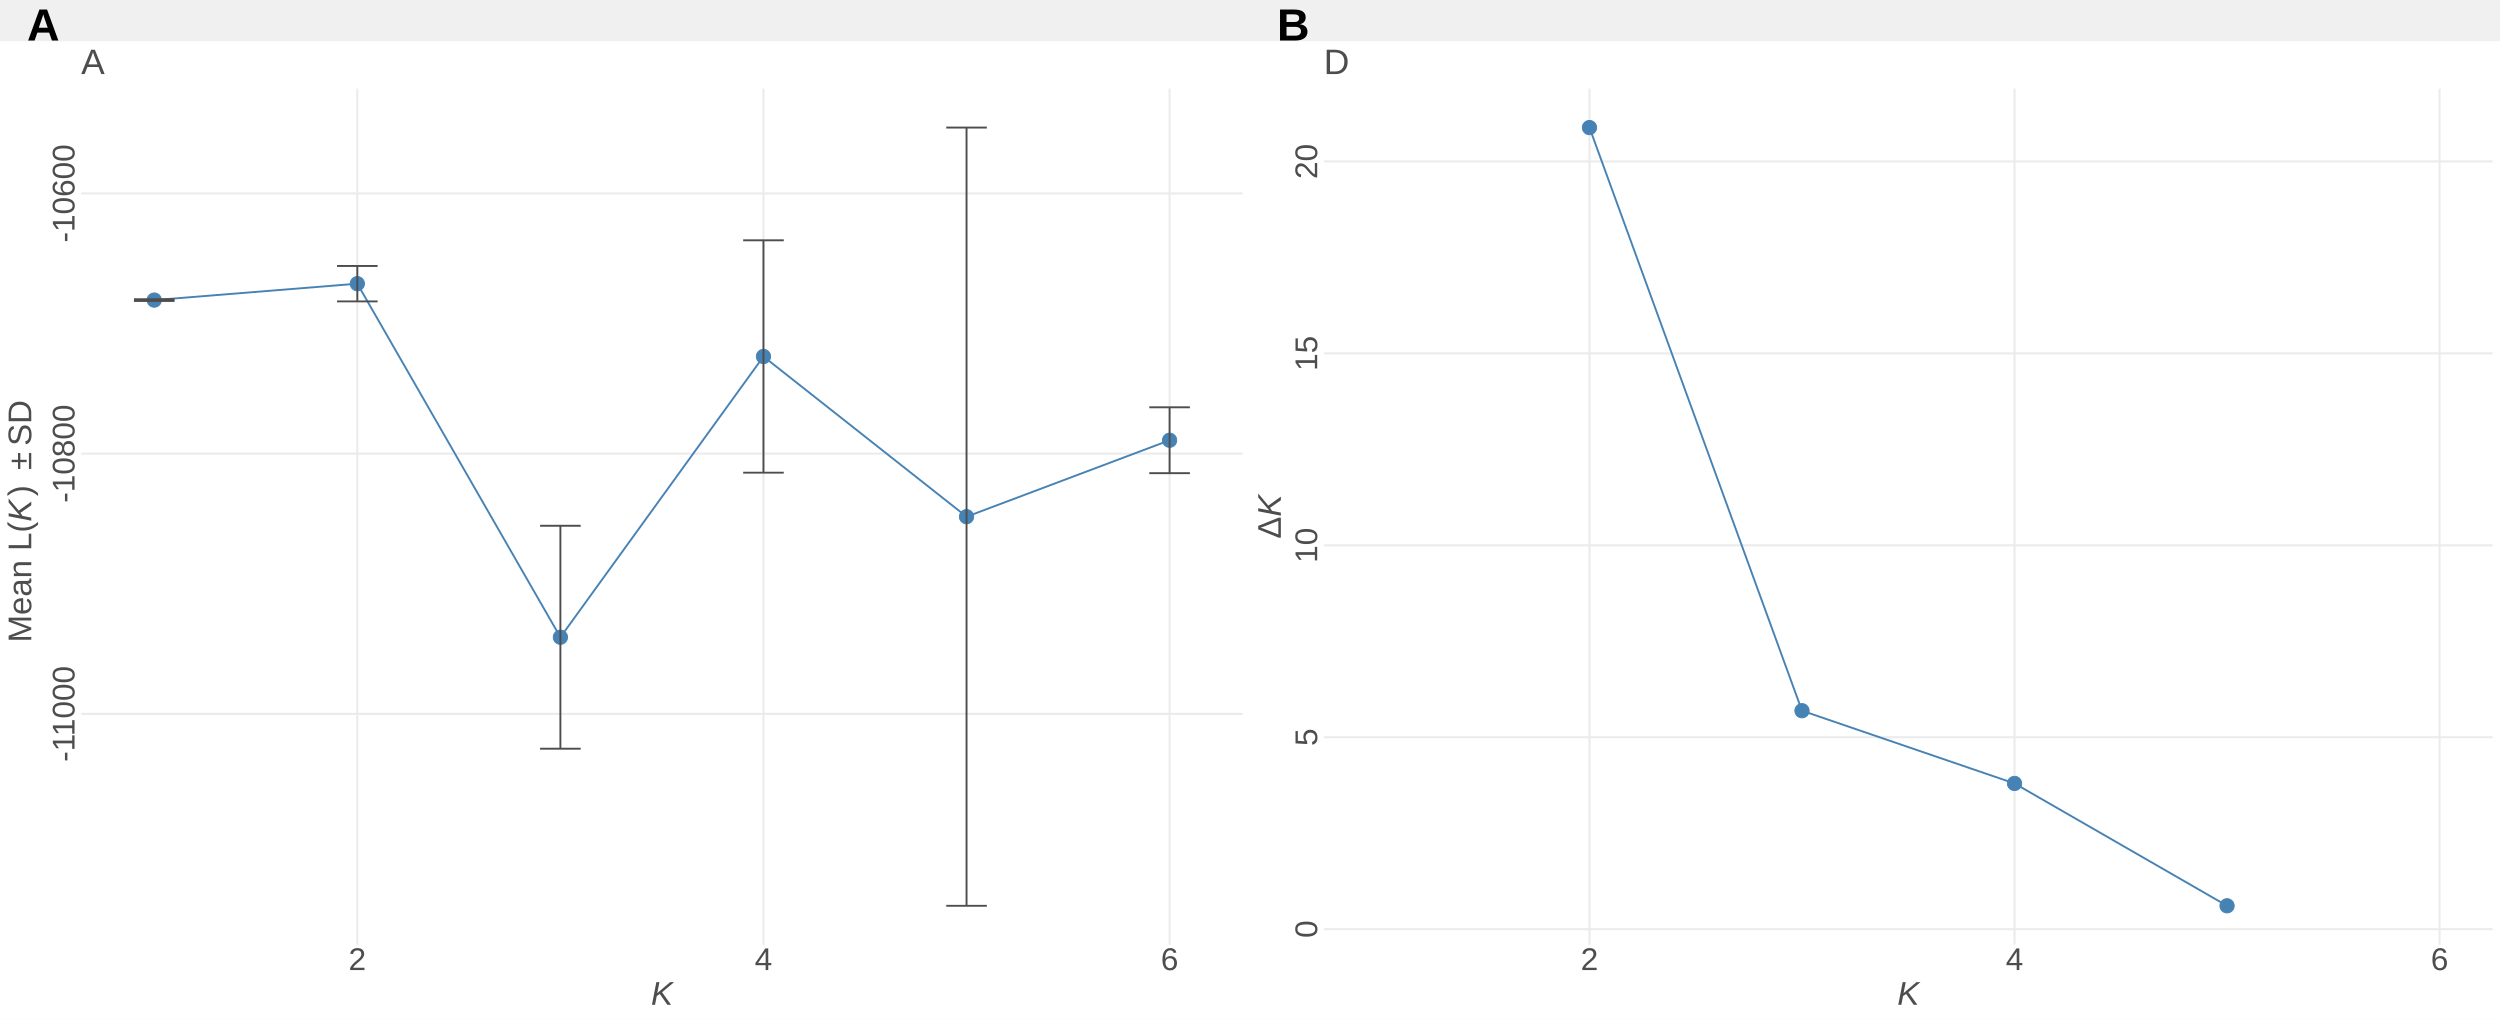
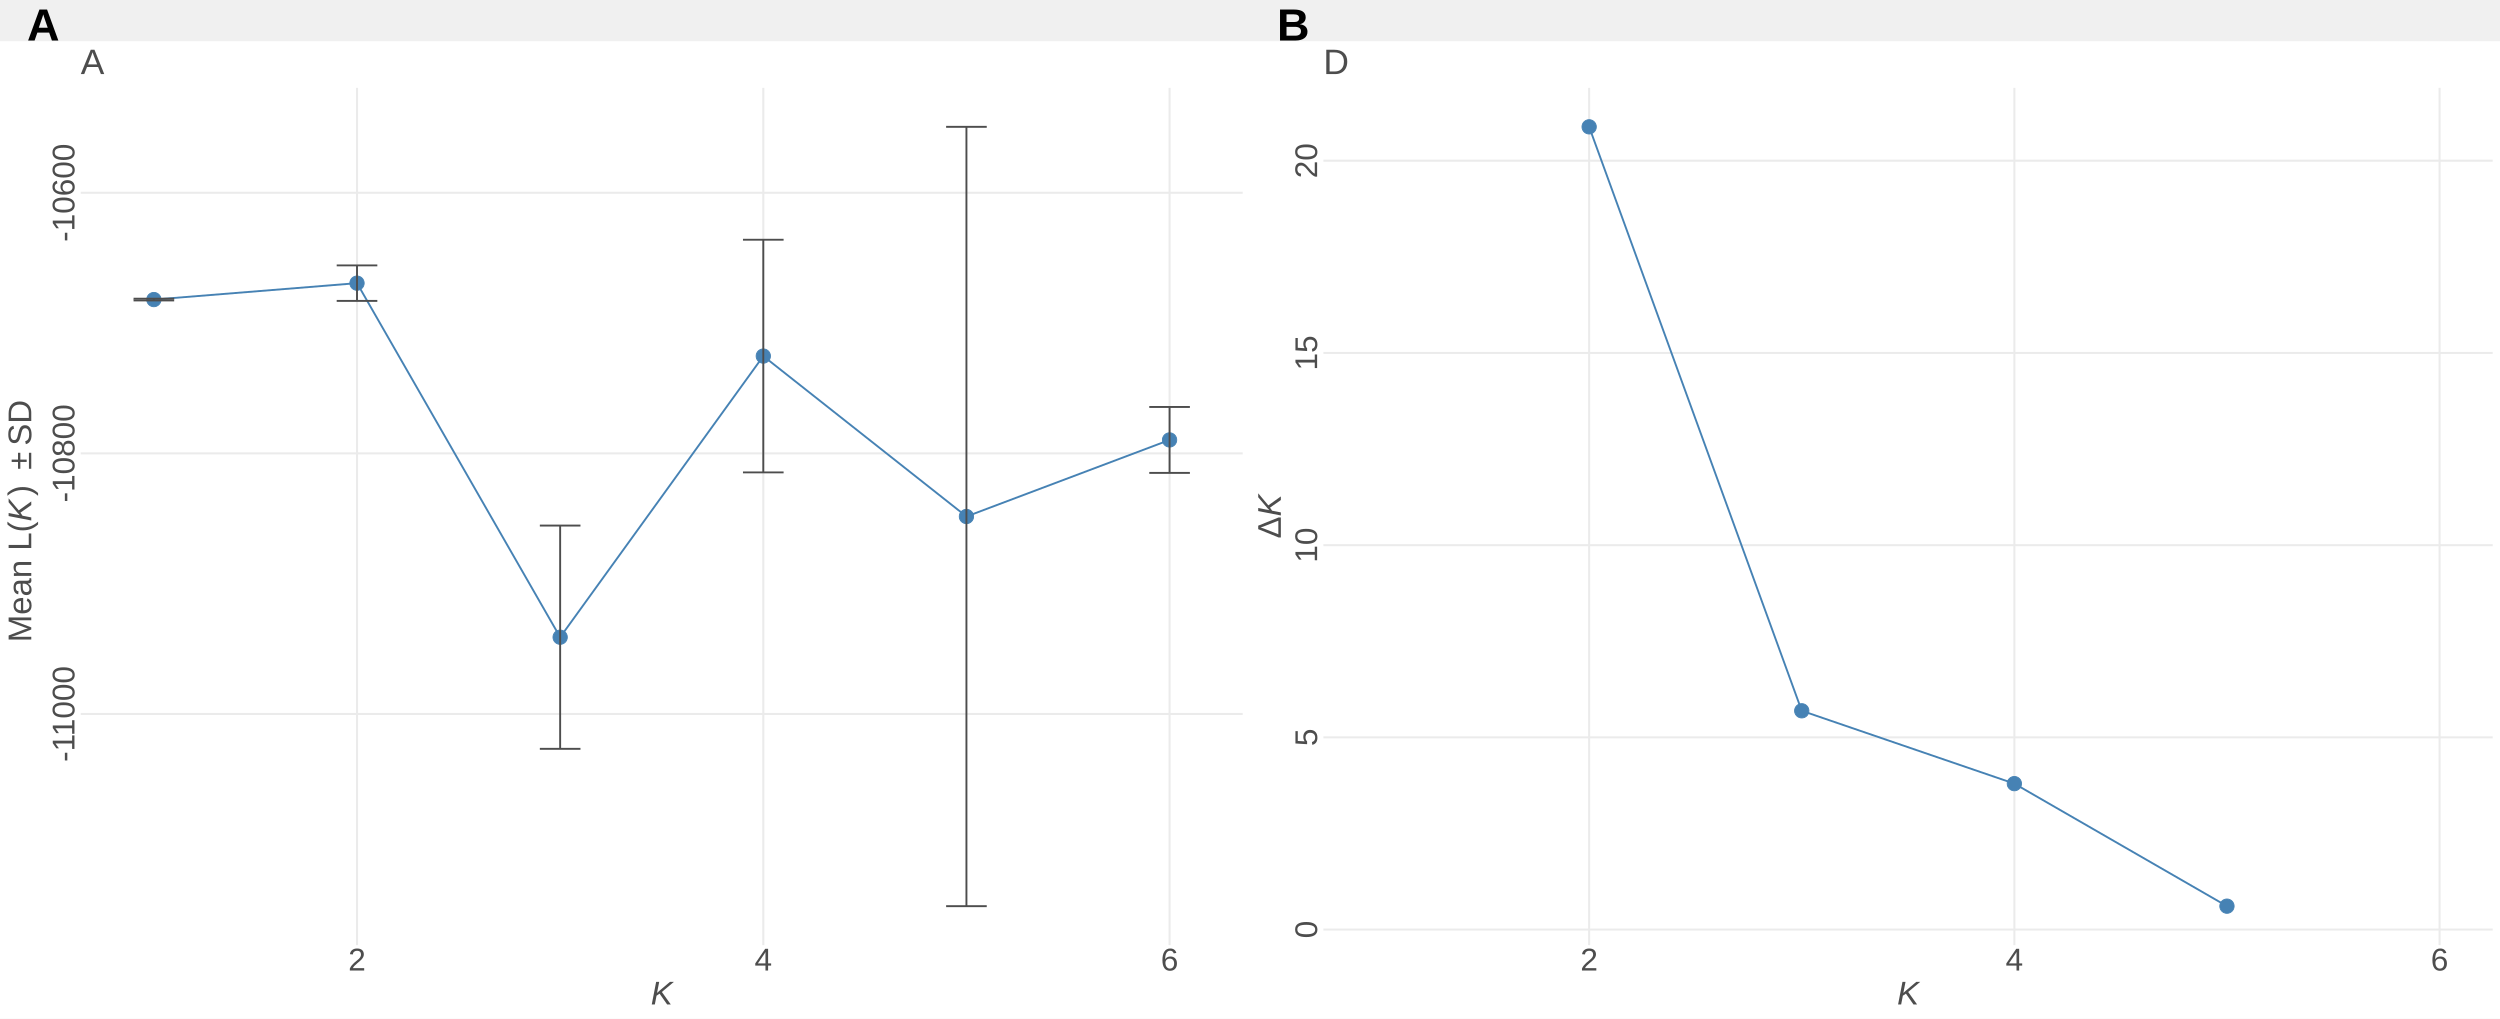
<svg xmlns="http://www.w3.org/2000/svg" width="1944.00pt" height="792.00pt" viewBox="0 0 1944.00 792.00">
  <g class="svglite">
    <defs>
      <style type="text/css">
    .svglite line, .svglite polyline, .svglite polygon, .svglite path, .svglite rect, .svglite circle {
      fill: none;
      stroke: #000000;
      stroke-linecap: round;
      stroke-linejoin: round;
      stroke-miterlimit: 10.00;
    }
    .svglite text {
      white-space: pre;
    }
    .svglite g.glyphgroup path {
      fill: inherit;
      stroke: none;
    }
  </style>
    </defs>
    <rect width="100%" height="100%" style="stroke: none; fill: none;" />
    <defs>
      <clipPath id="cpMC4wMHwxOTQ0LjAwfDAuMDB8NzkyLjAw">
        <rect x="0.00" y="0.00" width="1944.00" height="792.00" />
      </clipPath>
    </defs>
    <g clip-path="url(#cpMC4wMHwxOTQ0LjAwfDAuMDB8NzkyLjAw)">
</g>
    <defs>
      <clipPath id="cpMC4wMHw5NzIuMDB8MzIuMjZ8NzkyLjAw">
-         <rect x="0.00" y="32.26" width="972.00" height="759.74" />
+         <rect x="0" y="32.26" width="972.00" height="759.74" />
      </clipPath>
    </defs>
    <g clip-path="url(#cpMC4wMHw5NzIuMDB8MzIuMjZ8NzkyLjAw)">
-       <rect x="0.00" y="32.26" width="972.00" height="759.74" style="stroke-width: 1.07; stroke: #FFFFFF; fill: #FFFFFF;" />
+       <rect x="0" y="32.26" width="972.00" height="759.74" style="stroke-width: 1.07; stroke: #FFFFFF; fill: #FFFFFF;" />
    </g>
    <g clip-path="url(#cpMC4wMHwxOTQ0LjAwfDAuMDB8NzkyLjAw)">
</g>
    <defs>
-       <clipPath id="cpNjMuMTB8OTY2LjMzfDY4Ljk1fDczNC42MQ==">
-         <rect x="63.10" y="68.95" width="903.23" height="665.66" />
+       <clipPath id="cpNjIuNzh8OTY2LjMzfDY4LjMzfDczNC45Mw==">
+         <rect x="62.78" y="68.33" width="903.55" height="666.60" />
      </clipPath>
    </defs>
-     <g clip-path="url(#cpNjMuMTB8OTY2LjMzfDY4Ljk1fDczNC42MQ==)">
-       <rect x="63.10" y="68.95" width="903.23" height="665.66" style="stroke-width: 1.07; stroke: none; fill: #FFFFFF;" />
-       <polyline points="63.10,555.12 966.33,555.12 " style="stroke-width: 1.60; stroke: #EBEBEB; stroke-linecap: butt;" />
-       <polyline points="63.10,352.76 966.33,352.76 " style="stroke-width: 1.60; stroke: #EBEBEB; stroke-linecap: butt;" />
-       <polyline points="63.10,150.40 966.33,150.40 " style="stroke-width: 1.60; stroke: #EBEBEB; stroke-linecap: butt;" />
-       <polyline points="277.85,734.61 277.85,68.95 " style="stroke-width: 1.60; stroke: #EBEBEB; stroke-linecap: butt;" />
-       <polyline points="593.67,734.61 593.67,68.95 " style="stroke-width: 1.60; stroke: #EBEBEB; stroke-linecap: butt;" />
-       <polyline points="909.48,734.61 909.48,68.95 " style="stroke-width: 1.60; stroke: #EBEBEB; stroke-linecap: butt;" />
-       <polyline points="119.95,233.34 277.85,220.59 435.76,495.51 593.67,277.21 751.58,401.78 909.48,342.33 " style="stroke-width: 1.49; stroke: #4682B4; stroke-linecap: butt;" />
-       <circle cx="119.95" cy="233.34" r="5.57" style="stroke-width: 0.71; stroke: #4682B4; fill: #4682B4;" />
-       <circle cx="277.85" cy="220.59" r="5.57" style="stroke-width: 0.71; stroke: #4682B4; fill: #4682B4;" />
-       <circle cx="435.76" cy="495.51" r="5.57" style="stroke-width: 0.71; stroke: #4682B4; fill: #4682B4;" />
-       <circle cx="593.67" cy="277.21" r="5.57" style="stroke-width: 0.71; stroke: #4682B4; fill: #4682B4;" />
-       <circle cx="751.58" cy="401.78" r="5.57" style="stroke-width: 0.71; stroke: #4682B4; fill: #4682B4;" />
-       <circle cx="909.48" cy="342.33" r="5.57" style="stroke-width: 0.71; stroke: #4682B4; fill: #4682B4;" />
-       <polyline points="104.16,232.65 135.74,232.65 " style="stroke-width: 1.49; stroke: #4D4D4D; stroke-linecap: butt;" />
-       <polyline points="119.95,232.65 119.95,234.02 " style="stroke-width: 1.49; stroke: #4D4D4D; stroke-linecap: butt;" />
-       <polyline points="104.16,234.02 135.74,234.02 " style="stroke-width: 1.49; stroke: #4D4D4D; stroke-linecap: butt;" />
-       <polyline points="262.06,206.81 293.64,206.81 " style="stroke-width: 1.49; stroke: #4D4D4D; stroke-linecap: butt;" />
-       <polyline points="277.85,206.81 277.85,234.37 " style="stroke-width: 1.49; stroke: #4D4D4D; stroke-linecap: butt;" />
-       <polyline points="262.06,234.37 293.64,234.37 " style="stroke-width: 1.49; stroke: #4D4D4D; stroke-linecap: butt;" />
-       <polyline points="419.97,408.83 451.55,408.83 " style="stroke-width: 1.49; stroke: #4D4D4D; stroke-linecap: butt;" />
-       <polyline points="435.76,408.83 435.76,582.19 " style="stroke-width: 1.49; stroke: #4D4D4D; stroke-linecap: butt;" />
-       <polyline points="419.97,582.19 451.55,582.19 " style="stroke-width: 1.49; stroke: #4D4D4D; stroke-linecap: butt;" />
-       <polyline points="577.88,186.87 609.46,186.87 " style="stroke-width: 1.49; stroke: #4D4D4D; stroke-linecap: butt;" />
-       <polyline points="593.67,186.87 593.67,367.55 " style="stroke-width: 1.49; stroke: #4D4D4D; stroke-linecap: butt;" />
-       <polyline points="577.88,367.55 609.46,367.55 " style="stroke-width: 1.49; stroke: #4D4D4D; stroke-linecap: butt;" />
-       <polyline points="735.79,99.21 767.37,99.21 " style="stroke-width: 1.49; stroke: #4D4D4D; stroke-linecap: butt;" />
-       <polyline points="751.58,99.21 751.58,704.35 " style="stroke-width: 1.49; stroke: #4D4D4D; stroke-linecap: butt;" />
-       <polyline points="735.79,704.35 767.37,704.35 " style="stroke-width: 1.49; stroke: #4D4D4D; stroke-linecap: butt;" />
-       <polyline points="893.69,316.72 925.27,316.72 " style="stroke-width: 1.49; stroke: #4D4D4D; stroke-linecap: butt;" />
-       <polyline points="909.48,316.72 909.48,367.94 " style="stroke-width: 1.49; stroke: #4D4D4D; stroke-linecap: butt;" />
-       <polyline points="893.69,367.94 925.27,367.94 " style="stroke-width: 1.49; stroke: #4D4D4D; stroke-linecap: butt;" />
+     <g clip-path="url(#cpNjIuNzh8OTY2LjMzfDY4LjMzfDczNC45Mw==)">
+       <rect x="62.78" y="68.33" width="903.55" height="666.60" style="stroke-width: 1.07; stroke: none; fill: #FFFFFF;" />
+       <polyline points="62.78,555.18 966.33,555.18 " style="stroke-width: 1.60; stroke: #EBEBEB; stroke-linecap: butt;" />
+       <polyline points="62.78,352.54 966.33,352.54 " style="stroke-width: 1.60; stroke: #EBEBEB; stroke-linecap: butt;" />
+       <polyline points="62.78,149.89 966.33,149.89 " style="stroke-width: 1.60; stroke: #EBEBEB; stroke-linecap: butt;" />
+       <polyline points="277.61,734.93 277.61,68.33 " style="stroke-width: 1.60; stroke: #EBEBEB; stroke-linecap: butt;" />
+       <polyline points="593.54,734.93 593.54,68.33 " style="stroke-width: 1.60; stroke: #EBEBEB; stroke-linecap: butt;" />
+       <polyline points="909.46,734.93 909.46,68.33 " style="stroke-width: 1.60; stroke: #EBEBEB; stroke-linecap: butt;" />
+       <polyline points="119.65,232.95 277.61,220.18 435.57,495.49 593.54,276.88 751.50,401.63 909.46,342.09 " style="stroke-width: 1.49; stroke: #4682B4; stroke-linecap: butt;" />
+       <circle cx="119.65" cy="232.95" r="5.57" style="stroke-width: 0.71; stroke: #4682B4; fill: #4682B4;" />
+       <circle cx="277.61" cy="220.18" r="5.57" style="stroke-width: 0.71; stroke: #4682B4; fill: #4682B4;" />
+       <circle cx="435.57" cy="495.49" r="5.57" style="stroke-width: 0.71; stroke: #4682B4; fill: #4682B4;" />
+       <circle cx="593.54" cy="276.88" r="5.57" style="stroke-width: 0.71; stroke: #4682B4; fill: #4682B4;" />
+       <circle cx="751.50" cy="401.63" r="5.57" style="stroke-width: 0.71; stroke: #4682B4; fill: #4682B4;" />
+       <circle cx="909.46" cy="342.09" r="5.57" style="stroke-width: 0.71; stroke: #4682B4; fill: #4682B4;" />
+       <polyline points="103.85,232.26 135.44,232.26 " style="stroke-width: 1.49; stroke: #4D4D4D; stroke-linecap: butt;" />
+       <polyline points="119.65,232.26 119.65,233.63 " style="stroke-width: 1.49; stroke: #4D4D4D; stroke-linecap: butt;" />
+       <polyline points="103.85,233.63 135.44,233.63 " style="stroke-width: 1.49; stroke: #4D4D4D; stroke-linecap: butt;" />
+       <polyline points="261.81,206.38 293.41,206.38 " style="stroke-width: 1.49; stroke: #4D4D4D; stroke-linecap: butt;" />
+       <polyline points="277.61,206.38 277.61,233.98 " style="stroke-width: 1.49; stroke: #4D4D4D; stroke-linecap: butt;" />
+       <polyline points="261.81,233.98 293.41,233.98 " style="stroke-width: 1.49; stroke: #4D4D4D; stroke-linecap: butt;" />
+       <polyline points="419.78,408.69 451.37,408.69 " style="stroke-width: 1.49; stroke: #4D4D4D; stroke-linecap: butt;" />
+       <polyline points="435.57,408.69 435.57,582.29 " style="stroke-width: 1.49; stroke: #4D4D4D; stroke-linecap: butt;" />
+       <polyline points="419.78,582.29 451.37,582.29 " style="stroke-width: 1.49; stroke: #4D4D4D; stroke-linecap: butt;" />
+       <polyline points="577.74,186.42 609.33,186.42 " style="stroke-width: 1.49; stroke: #4D4D4D; stroke-linecap: butt;" />
+       <polyline points="593.54,186.42 593.54,367.34 " style="stroke-width: 1.49; stroke: #4D4D4D; stroke-linecap: butt;" />
+       <polyline points="577.74,367.34 609.33,367.34 " style="stroke-width: 1.49; stroke: #4D4D4D; stroke-linecap: butt;" />
+       <polyline points="735.70,98.63 767.30,98.63 " style="stroke-width: 1.49; stroke: #4D4D4D; stroke-linecap: butt;" />
+       <polyline points="751.50,98.63 751.50,704.63 " style="stroke-width: 1.49; stroke: #4D4D4D; stroke-linecap: butt;" />
+       <polyline points="735.70,704.63 767.30,704.63 " style="stroke-width: 1.49; stroke: #4D4D4D; stroke-linecap: butt;" />
+       <polyline points="893.67,316.44 925.26,316.44 " style="stroke-width: 1.49; stroke: #4D4D4D; stroke-linecap: butt;" />
+       <polyline points="909.46,316.44 909.46,367.74 " style="stroke-width: 1.49; stroke: #4D4D4D; stroke-linecap: butt;" />
+       <polyline points="893.67,367.74 925.26,367.74 " style="stroke-width: 1.49; stroke: #4D4D4D; stroke-linecap: butt;" />
    </g>
    <g clip-path="url(#cpMC4wMHwxOTQ0LjAwfDAuMDB8NzkyLjAw)">
-       <text transform="translate(57.96,555.12) rotate(-90)" text-anchor="middle" style="font-size: 24.50px;fill: #4D4D4D; font-family: &quot;Arial&quot;;" textLength="74.47px" lengthAdjust="spacingAndGlyphs">-11000</text>
-       <text transform="translate(57.96,352.76) rotate(-90)" text-anchor="middle" style="font-size: 24.50px;fill: #4D4D4D; font-family: &quot;Arial&quot;;" textLength="76.28px" lengthAdjust="spacingAndGlyphs">-10800</text>
-       <text transform="translate(57.96,150.40) rotate(-90)" text-anchor="middle" style="font-size: 24.50px;fill: #4D4D4D; font-family: &quot;Arial&quot;;" textLength="76.28px" lengthAdjust="spacingAndGlyphs">-10600</text>
-       <text x="277.85" y="754.34" text-anchor="middle" style="font-size: 24.50px;fill: #4D4D4D; font-family: &quot;Arial&quot;;" textLength="13.62px" lengthAdjust="spacingAndGlyphs">2</text>
-       <text x="593.67" y="754.34" text-anchor="middle" style="font-size: 24.50px;fill: #4D4D4D; font-family: &quot;Arial&quot;;" textLength="13.62px" lengthAdjust="spacingAndGlyphs">4</text>
-       <text x="909.48" y="754.34" text-anchor="middle" style="font-size: 24.50px;fill: #4D4D4D; font-family: &quot;Arial&quot;;" textLength="13.62px" lengthAdjust="spacingAndGlyphs">6</text>
-       <text x="506.18" y="781.31" style="font-size: 25.60px; font-style: italic;fill: #4D4D4D; font-family: &quot;Arial&quot;;" textLength="17.08px" lengthAdjust="spacingAndGlyphs">K</text>
-       <text transform="translate(24.31,499.54) rotate(-90)" style="font-size: 25.60px;fill: #4D4D4D; font-family: &quot;Arial&quot;;" textLength="93.88px" lengthAdjust="spacingAndGlyphs">Mean L(</text>
-       <text transform="translate(24.31,405.66) rotate(-90)" style="font-size: 25.60px; font-style: italic;fill: #4D4D4D; font-family: &quot;Arial&quot;;" textLength="17.08px" lengthAdjust="spacingAndGlyphs">K</text>
-       <text transform="translate(24.31,385.84) rotate(-90)" style="font-size: 25.60px;fill: #4D4D4D; font-family: &quot;Arial&quot;;" textLength="15.62px" lengthAdjust="spacingAndGlyphs">) </text>
-       <text transform="translate(24.31,365.48) rotate(-90)" style="font-size: 25.60px;fill: #4D4D4D; font-family: &quot;Arial&quot;;" textLength="14.05px" lengthAdjust="spacingAndGlyphs">±</text>
-       <text transform="translate(24.31,346.69) rotate(-90)" style="font-size: 25.60px;fill: #4D4D4D; font-family: &quot;Arial&quot;;" textLength="42.67px" lengthAdjust="spacingAndGlyphs"> SD</text>
-       <text x="63.10" y="57.61" style="font-size: 27.50px;fill: #4D4D4D; font-family: &quot;Arial&quot;;" textLength="18.34px" lengthAdjust="spacingAndGlyphs">A</text>
+       <text transform="translate(57.90,555.18) rotate(-90)" text-anchor="middle" style="font-size: 24.50px;fill: #4D4D4D; font-family: &quot;Arial&quot;;" textLength="74.47px" lengthAdjust="spacingAndGlyphs">-11000</text>
+       <text transform="translate(57.90,352.54) rotate(-90)" text-anchor="middle" style="font-size: 24.50px;fill: #4D4D4D; font-family: &quot;Arial&quot;;" textLength="76.28px" lengthAdjust="spacingAndGlyphs">-10800</text>
+       <text transform="translate(57.90,149.89) rotate(-90)" text-anchor="middle" style="font-size: 24.50px;fill: #4D4D4D; font-family: &quot;Arial&quot;;" textLength="76.28px" lengthAdjust="spacingAndGlyphs">-10600</text>
+       <text x="277.61" y="754.66" text-anchor="middle" style="font-size: 24.50px;fill: #4D4D4D; font-family: &quot;Arial&quot;;" textLength="13.62px" lengthAdjust="spacingAndGlyphs">2</text>
+       <text x="593.54" y="754.66" text-anchor="middle" style="font-size: 24.50px;fill: #4D4D4D; font-family: &quot;Arial&quot;;" textLength="13.62px" lengthAdjust="spacingAndGlyphs">4</text>
+       <text x="909.46" y="754.66" text-anchor="middle" style="font-size: 24.50px;fill: #4D4D4D; font-family: &quot;Arial&quot;;" textLength="13.62px" lengthAdjust="spacingAndGlyphs">6</text>
+       <text x="506.02" y="781.09" style="font-size: 25.60px; font-style: italic;fill: #4D4D4D; font-family: &quot;Arial&quot;;" textLength="17.08px" lengthAdjust="spacingAndGlyphs">K</text>
+       <text transform="translate(24.31,499.38) rotate(-90)" style="font-size: 25.60px;fill: #4D4D4D; font-family: &quot;Arial&quot;;" textLength="93.88px" lengthAdjust="spacingAndGlyphs">Mean L(</text>
+       <text transform="translate(24.31,405.51) rotate(-90)" style="font-size: 25.60px; font-style: italic;fill: #4D4D4D; font-family: &quot;Arial&quot;;" textLength="17.08px" lengthAdjust="spacingAndGlyphs">K</text>
+       <text transform="translate(24.31,385.69) rotate(-90)" style="font-size: 25.60px;fill: #4D4D4D; font-family: &quot;Arial&quot;;" textLength="15.62px" lengthAdjust="spacingAndGlyphs">) </text>
+       <text transform="translate(24.31,365.33) rotate(-90)" style="font-size: 25.60px;fill: #4D4D4D; font-family: &quot;Arial&quot;;" textLength="14.05px" lengthAdjust="spacingAndGlyphs">±</text>
+       <text transform="translate(24.31,346.54) rotate(-90)" style="font-size: 25.60px;fill: #4D4D4D; font-family: &quot;Arial&quot;;" textLength="42.67px" lengthAdjust="spacingAndGlyphs"> SD</text>
+       <text x="62.78" y="57.61" style="font-size: 27.50px;fill: #4D4D4D; font-family: &quot;Arial&quot;;" textLength="18.34px" lengthAdjust="spacingAndGlyphs">A</text>
      <text x="21.00" y="31.51" style="font-size: 35.00px; font-weight: bold; font-family: &quot;Arial&quot;;" textLength="25.28px" lengthAdjust="spacingAndGlyphs">A</text>
    </g>
    <defs>
      <clipPath id="cpOTcyLjAwfDE5NDQuMDB8MzIuMjZ8NzkyLjAw">
        <rect x="972.00" y="32.26" width="972.00" height="759.74" />
      </clipPath>
    </defs>
    <g clip-path="url(#cpOTcyLjAwfDE5NDQuMDB8MzIuMjZ8NzkyLjAw)">
      <rect x="972.00" y="32.26" width="972.00" height="759.74" style="stroke-width: 1.07; stroke: #FFFFFF; fill: #FFFFFF;" />
    </g>
    <g clip-path="url(#cpMC4wMHwxOTQ0LjAwfDAuMDB8NzkyLjAw)">
</g>
    <defs>
-       <clipPath id="cpMTAyOS4zOXwxOTM4LjMzfDY4Ljk1fDczNC42MQ==">
-         <rect x="1029.39" y="68.95" width="908.94" height="665.66" />
+       <clipPath id="cpMTAyOS4wN3wxOTM4LjMzfDY4LjMzfDczNC45Mw==">
+         <rect x="1029.07" y="68.33" width="909.26" height="666.60" />
      </clipPath>
    </defs>
-     <g clip-path="url(#cpMTAyOS4zOXwxOTM4LjMzfDY4Ljk1fDczNC42MQ==)">
-       <rect x="1029.39" y="68.95" width="908.94" height="665.66" style="stroke-width: 1.07; stroke: none; fill: #FFFFFF;" />
-       <polyline points="1029.39,722.51 1938.33,722.51 " style="stroke-width: 1.60; stroke: #EBEBEB; stroke-linecap: butt;" />
-       <polyline points="1029.39,573.26 1938.33,573.26 " style="stroke-width: 1.60; stroke: #EBEBEB; stroke-linecap: butt;" />
-       <polyline points="1029.39,424.02 1938.33,424.02 " style="stroke-width: 1.60; stroke: #EBEBEB; stroke-linecap: butt;" />
-       <polyline points="1029.39,274.77 1938.33,274.77 " style="stroke-width: 1.60; stroke: #EBEBEB; stroke-linecap: butt;" />
-       <polyline points="1029.39,125.53 1938.33,125.53 " style="stroke-width: 1.60; stroke: #EBEBEB; stroke-linecap: butt;" />
-       <polyline points="1235.97,734.61 1235.97,68.95 " style="stroke-width: 1.60; stroke: #EBEBEB; stroke-linecap: butt;" />
-       <polyline points="1566.49,734.61 1566.49,68.95 " style="stroke-width: 1.60; stroke: #EBEBEB; stroke-linecap: butt;" />
-       <polyline points="1897.02,734.61 1897.02,68.95 " style="stroke-width: 1.60; stroke: #EBEBEB; stroke-linecap: butt;" />
-       <polyline points="1235.97,99.21 1401.23,552.66 1566.49,609.21 1731.75,704.35 " style="stroke-width: 1.49; stroke: #4682B4; stroke-linecap: butt;" />
-       <circle cx="1235.97" cy="99.21" r="5.57" style="stroke-width: 0.71; stroke: #4682B4; fill: #4682B4;" />
-       <circle cx="1401.23" cy="552.66" r="5.57" style="stroke-width: 0.71; stroke: #4682B4; fill: #4682B4;" />
-       <circle cx="1566.49" cy="609.21" r="5.57" style="stroke-width: 0.71; stroke: #4682B4; fill: #4682B4;" />
-       <circle cx="1731.75" cy="704.35" r="5.57" style="stroke-width: 0.71; stroke: #4682B4; fill: #4682B4;" />
+     <g clip-path="url(#cpMTAyOS4wN3wxOTM4LjMzfDY4LjMzfDczNC45Mw==)">
+       <rect x="1029.07" y="68.33" width="909.26" height="666.60" style="stroke-width: 1.07; stroke: none; fill: #FFFFFF;" />
+       <polyline points="1029.07,722.81 1938.33,722.81 " style="stroke-width: 1.60; stroke: #EBEBEB; stroke-linecap: butt;" />
+       <polyline points="1029.07,573.35 1938.33,573.35 " style="stroke-width: 1.60; stroke: #EBEBEB; stroke-linecap: butt;" />
+       <polyline points="1029.07,423.90 1938.33,423.90 " style="stroke-width: 1.60; stroke: #EBEBEB; stroke-linecap: butt;" />
+       <polyline points="1029.07,274.44 1938.33,274.44 " style="stroke-width: 1.60; stroke: #EBEBEB; stroke-linecap: butt;" />
+       <polyline points="1029.07,124.98 1938.33,124.98 " style="stroke-width: 1.60; stroke: #EBEBEB; stroke-linecap: butt;" />
+       <polyline points="1235.72,734.93 1235.72,68.33 " style="stroke-width: 1.60; stroke: #EBEBEB; stroke-linecap: butt;" />
+       <polyline points="1566.36,734.93 1566.36,68.33 " style="stroke-width: 1.60; stroke: #EBEBEB; stroke-linecap: butt;" />
+       <polyline points="1897.00,734.93 1897.00,68.33 " style="stroke-width: 1.60; stroke: #EBEBEB; stroke-linecap: butt;" />
+       <polyline points="1235.72,98.63 1401.04,552.72 1566.36,609.36 1731.68,704.63 " style="stroke-width: 1.49; stroke: #4682B4; stroke-linecap: butt;" />
+       <circle cx="1235.72" cy="98.63" r="5.57" style="stroke-width: 0.71; stroke: #4682B4; fill: #4682B4;" />
+       <circle cx="1401.04" cy="552.72" r="5.57" style="stroke-width: 0.71; stroke: #4682B4; fill: #4682B4;" />
+       <circle cx="1566.36" cy="609.36" r="5.57" style="stroke-width: 0.71; stroke: #4682B4; fill: #4682B4;" />
+       <circle cx="1731.68" cy="704.63" r="5.57" style="stroke-width: 0.71; stroke: #4682B4; fill: #4682B4;" />
    </g>
    <g clip-path="url(#cpMC4wMHwxOTQ0LjAwfDAuMDB8NzkyLjAw)">
-       <text transform="translate(1024.25,722.51) rotate(-90)" text-anchor="middle" style="font-size: 24.50px;fill: #4D4D4D; font-family: &quot;Arial&quot;;" textLength="13.62px" lengthAdjust="spacingAndGlyphs">0</text>
-       <text transform="translate(1024.25,573.26) rotate(-90)" text-anchor="middle" style="font-size: 24.50px;fill: #4D4D4D; font-family: &quot;Arial&quot;;" textLength="13.62px" lengthAdjust="spacingAndGlyphs">5</text>
-       <text transform="translate(1024.25,424.02) rotate(-90)" text-anchor="middle" style="font-size: 24.50px;fill: #4D4D4D; font-family: &quot;Arial&quot;;" textLength="27.25px" lengthAdjust="spacingAndGlyphs">10</text>
-       <text transform="translate(1024.25,274.77) rotate(-90)" text-anchor="middle" style="font-size: 24.50px;fill: #4D4D4D; font-family: &quot;Arial&quot;;" textLength="27.25px" lengthAdjust="spacingAndGlyphs">15</text>
-       <text transform="translate(1024.25,125.53) rotate(-90)" text-anchor="middle" style="font-size: 24.50px;fill: #4D4D4D; font-family: &quot;Arial&quot;;" textLength="27.25px" lengthAdjust="spacingAndGlyphs">20</text>
-       <text x="1235.97" y="754.34" text-anchor="middle" style="font-size: 24.50px;fill: #4D4D4D; font-family: &quot;Arial&quot;;" textLength="13.62px" lengthAdjust="spacingAndGlyphs">2</text>
-       <text x="1566.49" y="754.34" text-anchor="middle" style="font-size: 24.50px;fill: #4D4D4D; font-family: &quot;Arial&quot;;" textLength="13.62px" lengthAdjust="spacingAndGlyphs">4</text>
-       <text x="1897.02" y="754.34" text-anchor="middle" style="font-size: 24.50px;fill: #4D4D4D; font-family: &quot;Arial&quot;;" textLength="13.62px" lengthAdjust="spacingAndGlyphs">6</text>
-       <text x="1475.32" y="781.31" style="font-size: 25.60px; font-style: italic;fill: #4D4D4D; font-family: &quot;Arial&quot;;" textLength="17.08px" lengthAdjust="spacingAndGlyphs">K</text>
-       <text transform="translate(995.99,418.87) rotate(-90)" style="font-size: 25.60px;fill: #4D4D4D; font-family: &quot;Arial&quot;;" textLength="17.09px" lengthAdjust="spacingAndGlyphs">Δ</text>
-       <text transform="translate(995.99,401.77) rotate(-90)" style="font-size: 25.60px; font-style: italic;fill: #4D4D4D; font-family: &quot;Arial&quot;;" textLength="17.08px" lengthAdjust="spacingAndGlyphs">K</text>
-       <text x="1029.39" y="57.61" style="font-size: 27.50px;fill: #4D4D4D; font-family: &quot;Arial&quot;;" textLength="19.86px" lengthAdjust="spacingAndGlyphs">D</text>
+       <text transform="translate(1024.19,722.81) rotate(-90)" text-anchor="middle" style="font-size: 24.50px;fill: #4D4D4D; font-family: &quot;Arial&quot;;" textLength="13.62px" lengthAdjust="spacingAndGlyphs">0</text>
+       <text transform="translate(1024.19,573.35) rotate(-90)" text-anchor="middle" style="font-size: 24.50px;fill: #4D4D4D; font-family: &quot;Arial&quot;;" textLength="13.62px" lengthAdjust="spacingAndGlyphs">5</text>
+       <text transform="translate(1024.19,423.90) rotate(-90)" text-anchor="middle" style="font-size: 24.50px;fill: #4D4D4D; font-family: &quot;Arial&quot;;" textLength="27.25px" lengthAdjust="spacingAndGlyphs">10</text>
+       <text transform="translate(1024.19,274.44) rotate(-90)" text-anchor="middle" style="font-size: 24.50px;fill: #4D4D4D; font-family: &quot;Arial&quot;;" textLength="27.25px" lengthAdjust="spacingAndGlyphs">15</text>
+       <text transform="translate(1024.19,124.98) rotate(-90)" text-anchor="middle" style="font-size: 24.50px;fill: #4D4D4D; font-family: &quot;Arial&quot;;" textLength="27.25px" lengthAdjust="spacingAndGlyphs">20</text>
+       <text x="1235.72" y="754.66" text-anchor="middle" style="font-size: 24.50px;fill: #4D4D4D; font-family: &quot;Arial&quot;;" textLength="13.62px" lengthAdjust="spacingAndGlyphs">2</text>
+       <text x="1566.36" y="754.66" text-anchor="middle" style="font-size: 24.50px;fill: #4D4D4D; font-family: &quot;Arial&quot;;" textLength="13.62px" lengthAdjust="spacingAndGlyphs">4</text>
+       <text x="1897.00" y="754.66" text-anchor="middle" style="font-size: 24.50px;fill: #4D4D4D; font-family: &quot;Arial&quot;;" textLength="13.62px" lengthAdjust="spacingAndGlyphs">6</text>
+       <text x="1475.16" y="781.09" style="font-size: 25.60px; font-style: italic;fill: #4D4D4D; font-family: &quot;Arial&quot;;" textLength="17.08px" lengthAdjust="spacingAndGlyphs">K</text>
+       <text transform="translate(995.99,418.71) rotate(-90)" style="font-size: 25.60px;fill: #4D4D4D; font-family: &quot;Arial&quot;;" textLength="17.09px" lengthAdjust="spacingAndGlyphs">Δ</text>
+       <text transform="translate(995.99,401.61) rotate(-90)" style="font-size: 25.60px; font-style: italic;fill: #4D4D4D; font-family: &quot;Arial&quot;;" textLength="17.08px" lengthAdjust="spacingAndGlyphs">K</text>
+       <text x="1029.07" y="57.61" style="font-size: 27.50px;fill: #4D4D4D; font-family: &quot;Arial&quot;;" textLength="19.86px" lengthAdjust="spacingAndGlyphs">D</text>
      <text x="993.00" y="31.51" style="font-size: 35.00px; font-weight: bold; font-family: &quot;Arial&quot;;" textLength="25.28px" lengthAdjust="spacingAndGlyphs">B</text>
    </g>
  </g>
</svg>
